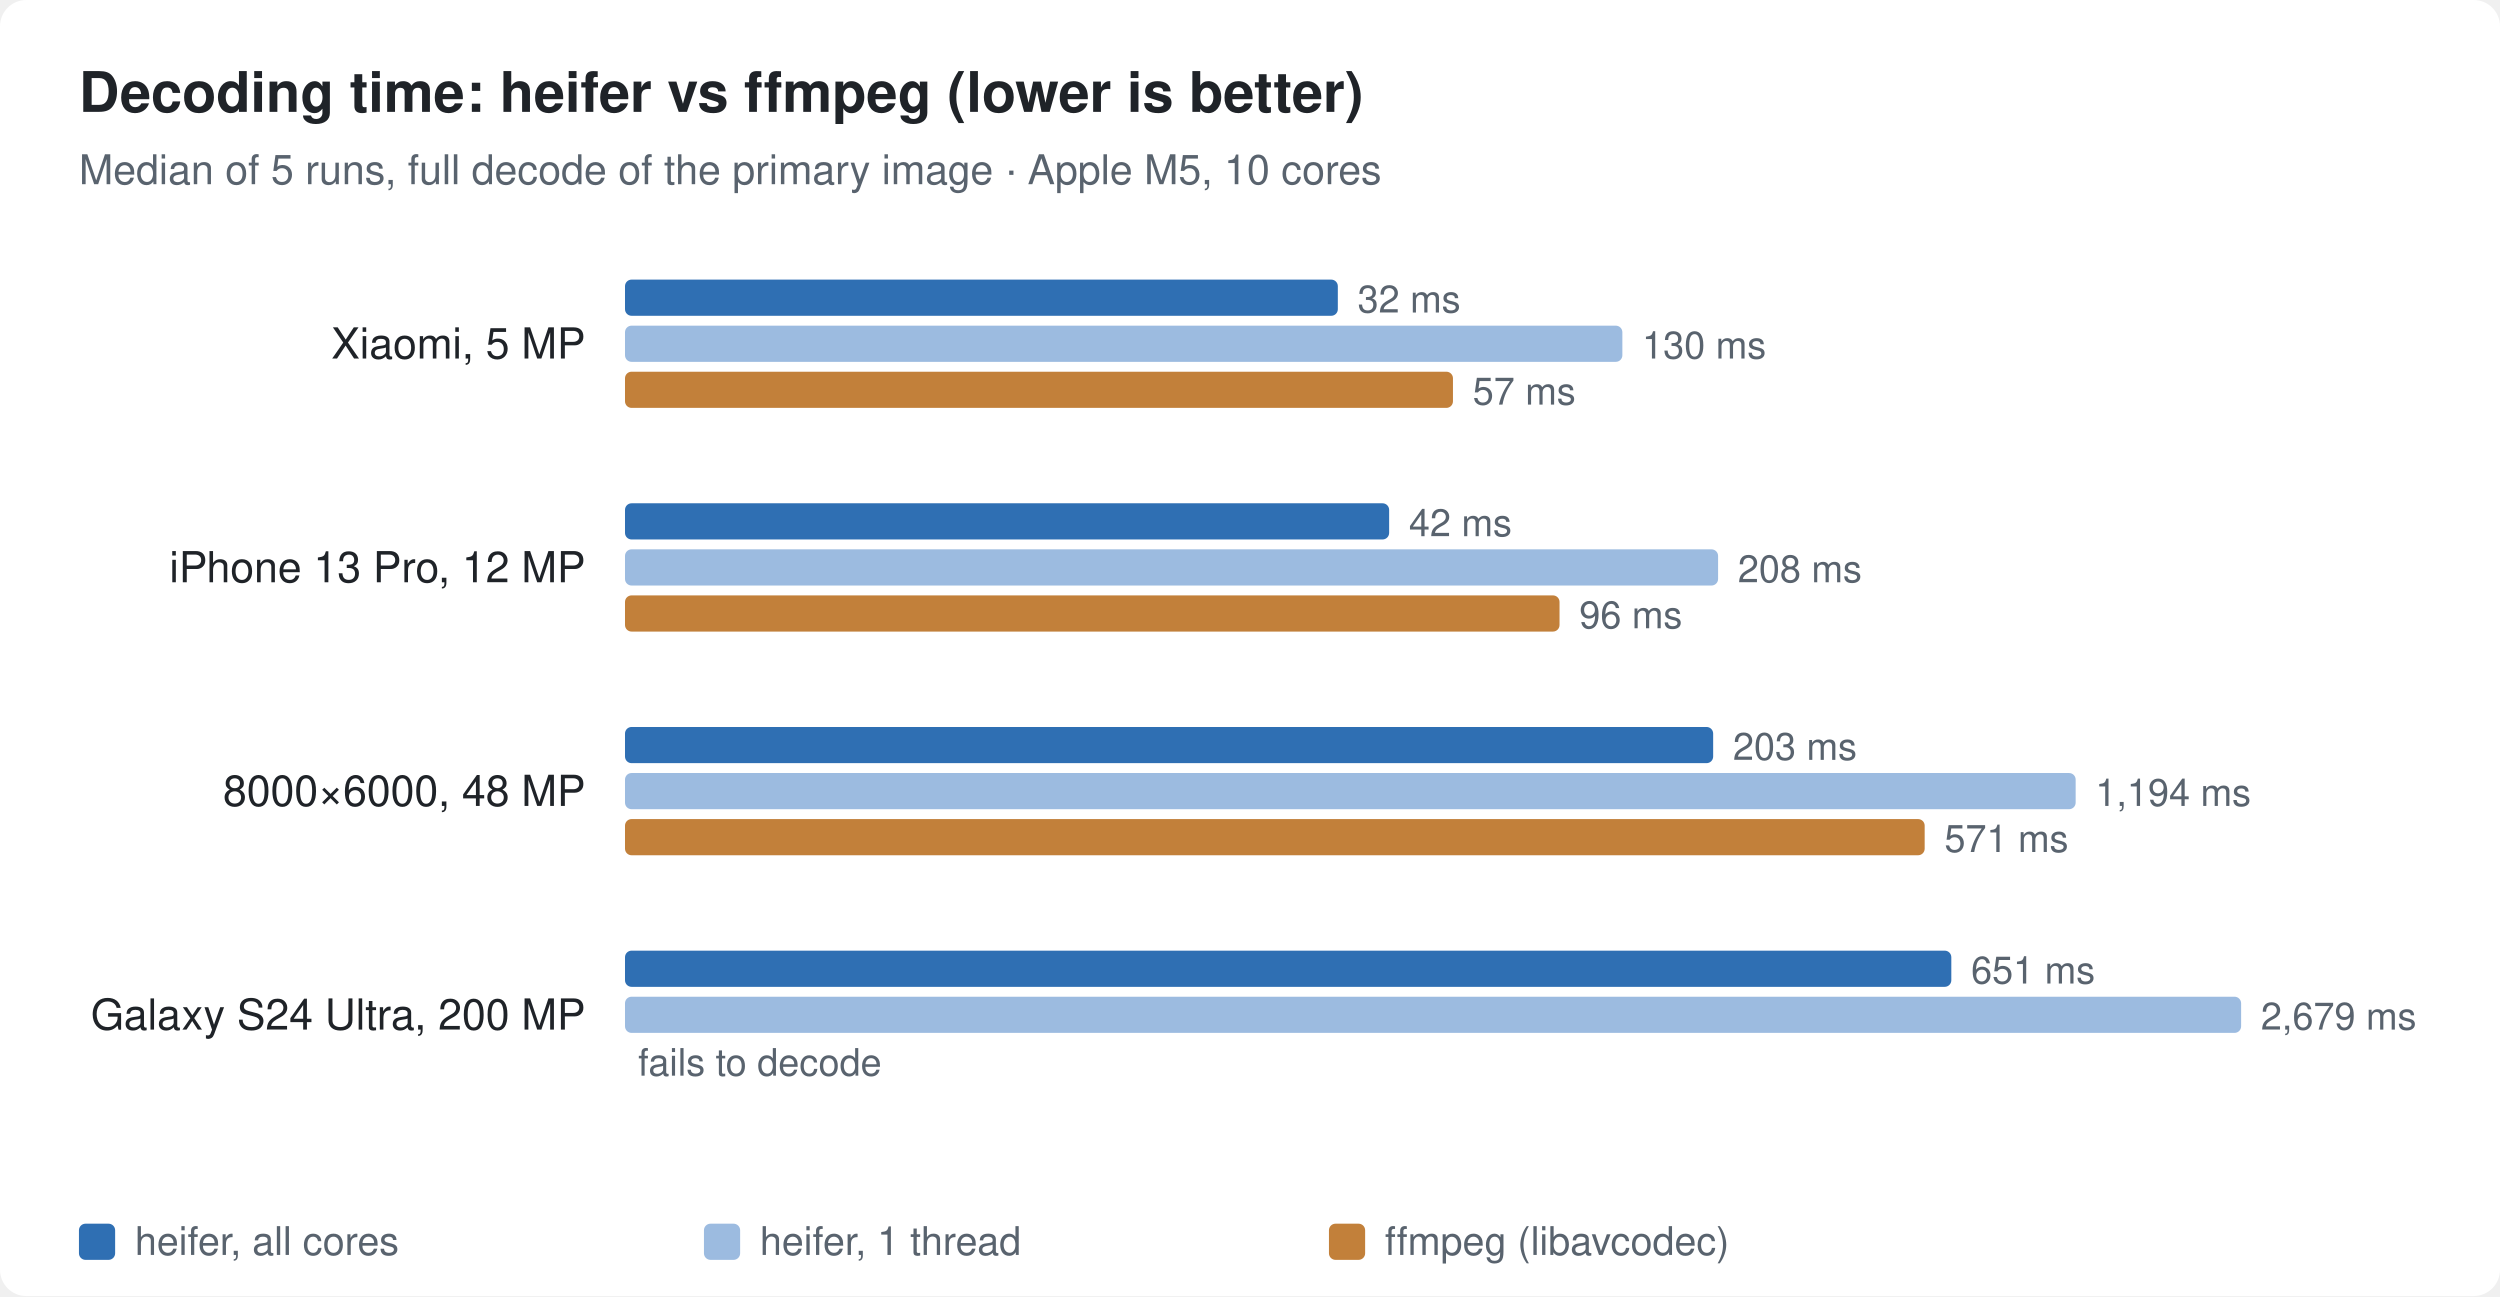
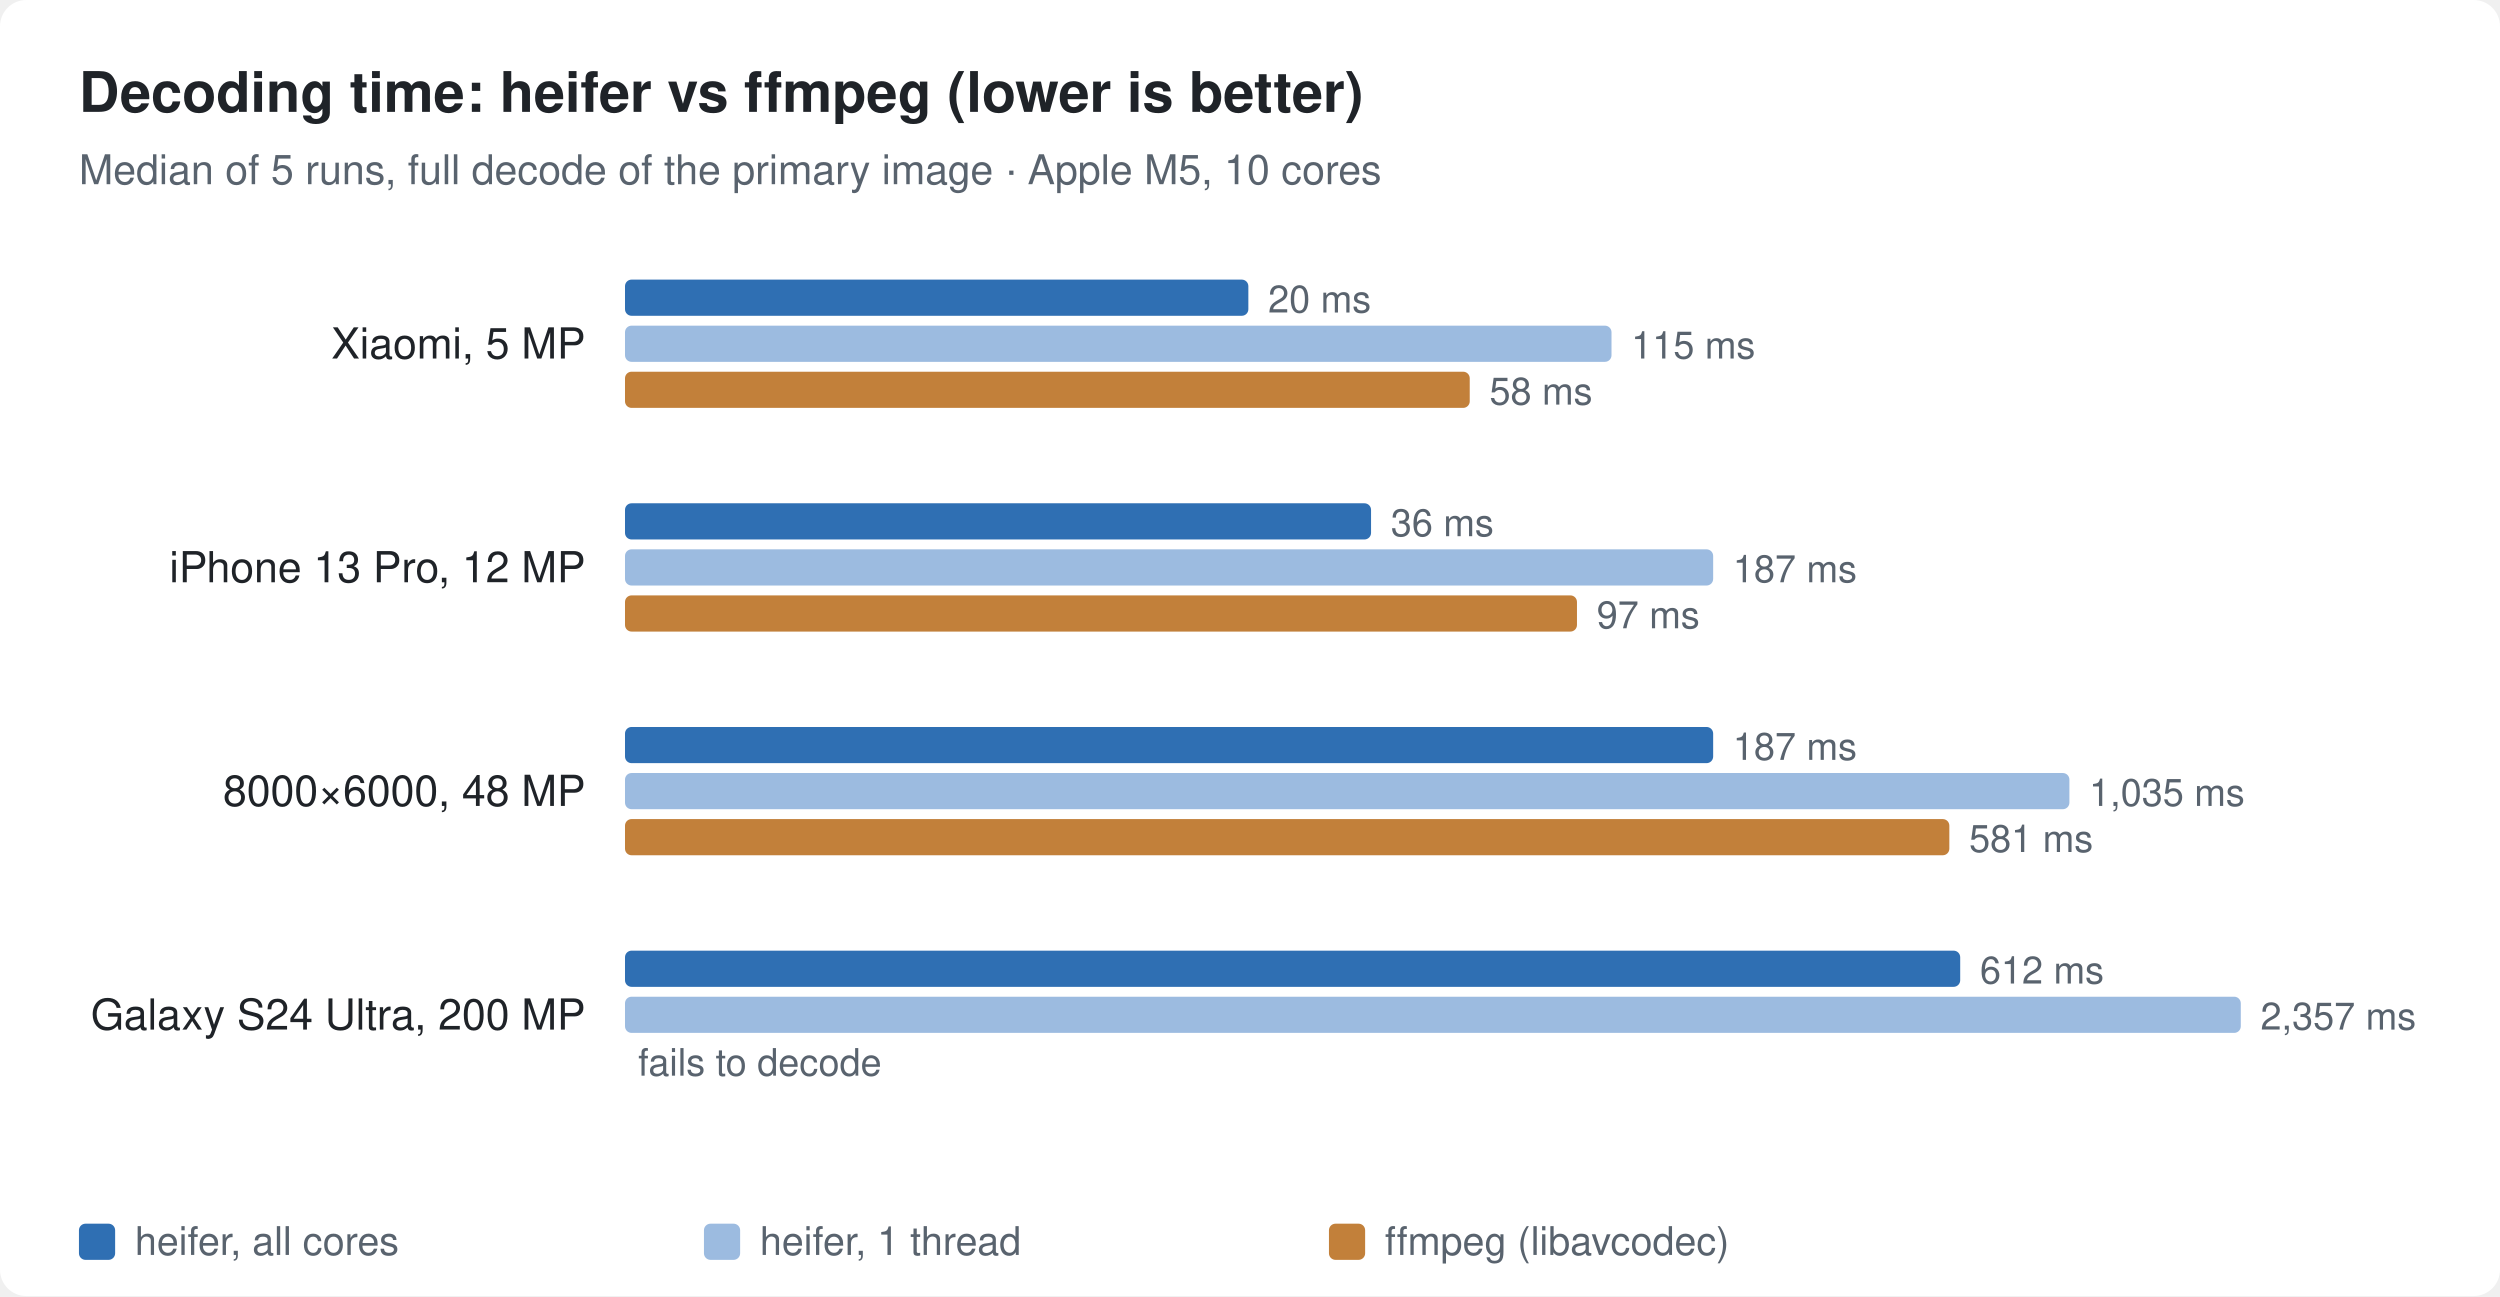
<svg xmlns="http://www.w3.org/2000/svg" width="760" height="394" viewBox="0 0 760 394" font-family="-apple-system,BlinkMacSystemFont,Segoe UI,Helvetica,Arial,sans-serif">
  <rect width="100%" height="100%" rx="8" fill="#ffffff" />
  <text x="24" y="34" font-size="17" font-weight="600" fill="#1f2328">Decoding time: heifer vs ffmpeg (lower is better)</text>
  <text x="24" y="56" font-size="12.5" fill="#59636e">Median of 5 runs, full decode of the primary image · Apple M5, 10 cores</text>
  <rect x="24" y="372" width="11" height="11" rx="2" fill="#2f6fb3" />
  <text x="41" y="381.5" font-size="12" fill="#59636e">heifer, all cores</text>
  <rect x="214" y="372" width="11" height="11" rx="2" fill="#9cbbe0" />
  <text x="231" y="381.5" font-size="12" fill="#59636e">heifer, 1 thread</text>
  <rect x="404" y="372" width="11" height="11" rx="2" fill="#c2803a" />
  <text x="421" y="381.5" font-size="12" fill="#59636e">ffmpeg (libavcodec)</text>
  <text x="178" y="109.0" font-size="13" text-anchor="end" fill="#1f2328">Xiaomi, 5 MP</text>
-   <rect x="190" y="85" width="216.7" height="11" rx="2" fill="#2f6fb3" />
-   <text x="412.7" y="95" font-size="11.5" fill="#59636e">32 ms</text>
-   <rect x="190" y="99" width="303.2" height="11" rx="2" fill="#9cbbe0" />
-   <text x="499.2" y="109" font-size="11.5" fill="#59636e">130 ms</text>
-   <rect x="190" y="113" width="251.7" height="11" rx="2" fill="#c2803a" />
-   <text x="447.7" y="123" font-size="11.5" fill="#59636e">57 ms</text>
+   <rect x="190" y="85" width="189.5" height="11" rx="2" fill="#2f6fb3" />
+   <text x="385.5" y="95" font-size="11.5" fill="#59636e">20 ms</text>
+   <rect x="190" y="99" width="299.9" height="11" rx="2" fill="#9cbbe0" />
+   <text x="495.9" y="109" font-size="11.5" fill="#59636e">115 ms</text>
+   <rect x="190" y="113" width="256.8" height="11" rx="2" fill="#c2803a" />
+   <text x="452.8" y="123" font-size="11.5" fill="#59636e">58 ms</text>
  <text x="178" y="177.0" font-size="13" text-anchor="end" fill="#1f2328">iPhone 13 Pro, 12 MP</text>
-   <rect x="190" y="153" width="232.3" height="11" rx="2" fill="#2f6fb3" />
-   <text x="428.3" y="163" font-size="11.5" fill="#59636e">42 ms</text>
-   <rect x="190" y="167" width="332.3" height="11" rx="2" fill="#9cbbe0" />
-   <text x="528.3" y="177" font-size="11.5" fill="#59636e">208 ms</text>
-   <rect x="190" y="181" width="284.1" height="11" rx="2" fill="#c2803a" />
-   <text x="480.1" y="191" font-size="11.5" fill="#59636e">96 ms</text>
+   <rect x="190" y="153" width="226.8" height="11" rx="2" fill="#2f6fb3" />
+   <text x="422.8" y="163" font-size="11.5" fill="#59636e">36 ms</text>
+   <rect x="190" y="167" width="330.8" height="11" rx="2" fill="#9cbbe0" />
+   <text x="526.8" y="177" font-size="11.5" fill="#59636e">187 ms</text>
+   <rect x="190" y="181" width="289.4" height="11" rx="2" fill="#c2803a" />
+   <text x="485.4" y="191" font-size="11.5" fill="#59636e">97 ms</text>
  <text x="178" y="245.0" font-size="13" text-anchor="end" fill="#1f2328">8000×6000, 48 MP</text>
  <rect x="190" y="221" width="330.8" height="11" rx="2" fill="#2f6fb3" />
-   <text x="526.8" y="231" font-size="11.5" fill="#59636e">203 ms</text>
-   <rect x="190" y="235" width="441.0" height="11" rx="2" fill="#9cbbe0" />
-   <text x="637.0" y="245" font-size="11.5" fill="#59636e">1,194 ms</text>
-   <rect x="190" y="249" width="395.1" height="11" rx="2" fill="#c2803a" />
-   <text x="591.1" y="259" font-size="11.5" fill="#59636e">571 ms</text>
+   <text x="526.8" y="231" font-size="11.5" fill="#59636e">187 ms</text>
+   <rect x="190" y="235" width="439.1" height="11" rx="2" fill="#9cbbe0" />
+   <text x="635.1" y="245" font-size="11.5" fill="#59636e">1,035 ms</text>
+   <rect x="190" y="249" width="402.6" height="11" rx="2" fill="#c2803a" />
+   <text x="598.6" y="259" font-size="11.5" fill="#59636e">581 ms</text>
  <text x="178" y="313.0" font-size="13" text-anchor="end" fill="#1f2328">Galaxy S24 Ultra, 200 MP</text>
-   <rect x="190" y="289" width="403.2" height="11" rx="2" fill="#2f6fb3" />
-   <text x="599.2" y="299" font-size="11.5" fill="#59636e">651 ms</text>
-   <rect x="190" y="303" width="491.3" height="11" rx="2" fill="#9cbbe0" />
-   <text x="687.3" y="313" font-size="11.5" fill="#59636e">2,679 ms</text>
+   <rect x="190" y="289" width="405.9" height="11" rx="2" fill="#2f6fb3" />
+   <text x="601.9" y="299" font-size="11.5" fill="#59636e">612 ms</text>
+   <rect x="190" y="303" width="491.2" height="11" rx="2" fill="#9cbbe0" />
+   <text x="687.2" y="313" font-size="11.5" fill="#59636e">2,357 ms</text>
  <text x="194" y="327" font-size="11.5" fill="#59636e">fails to decode</text>
</svg>
